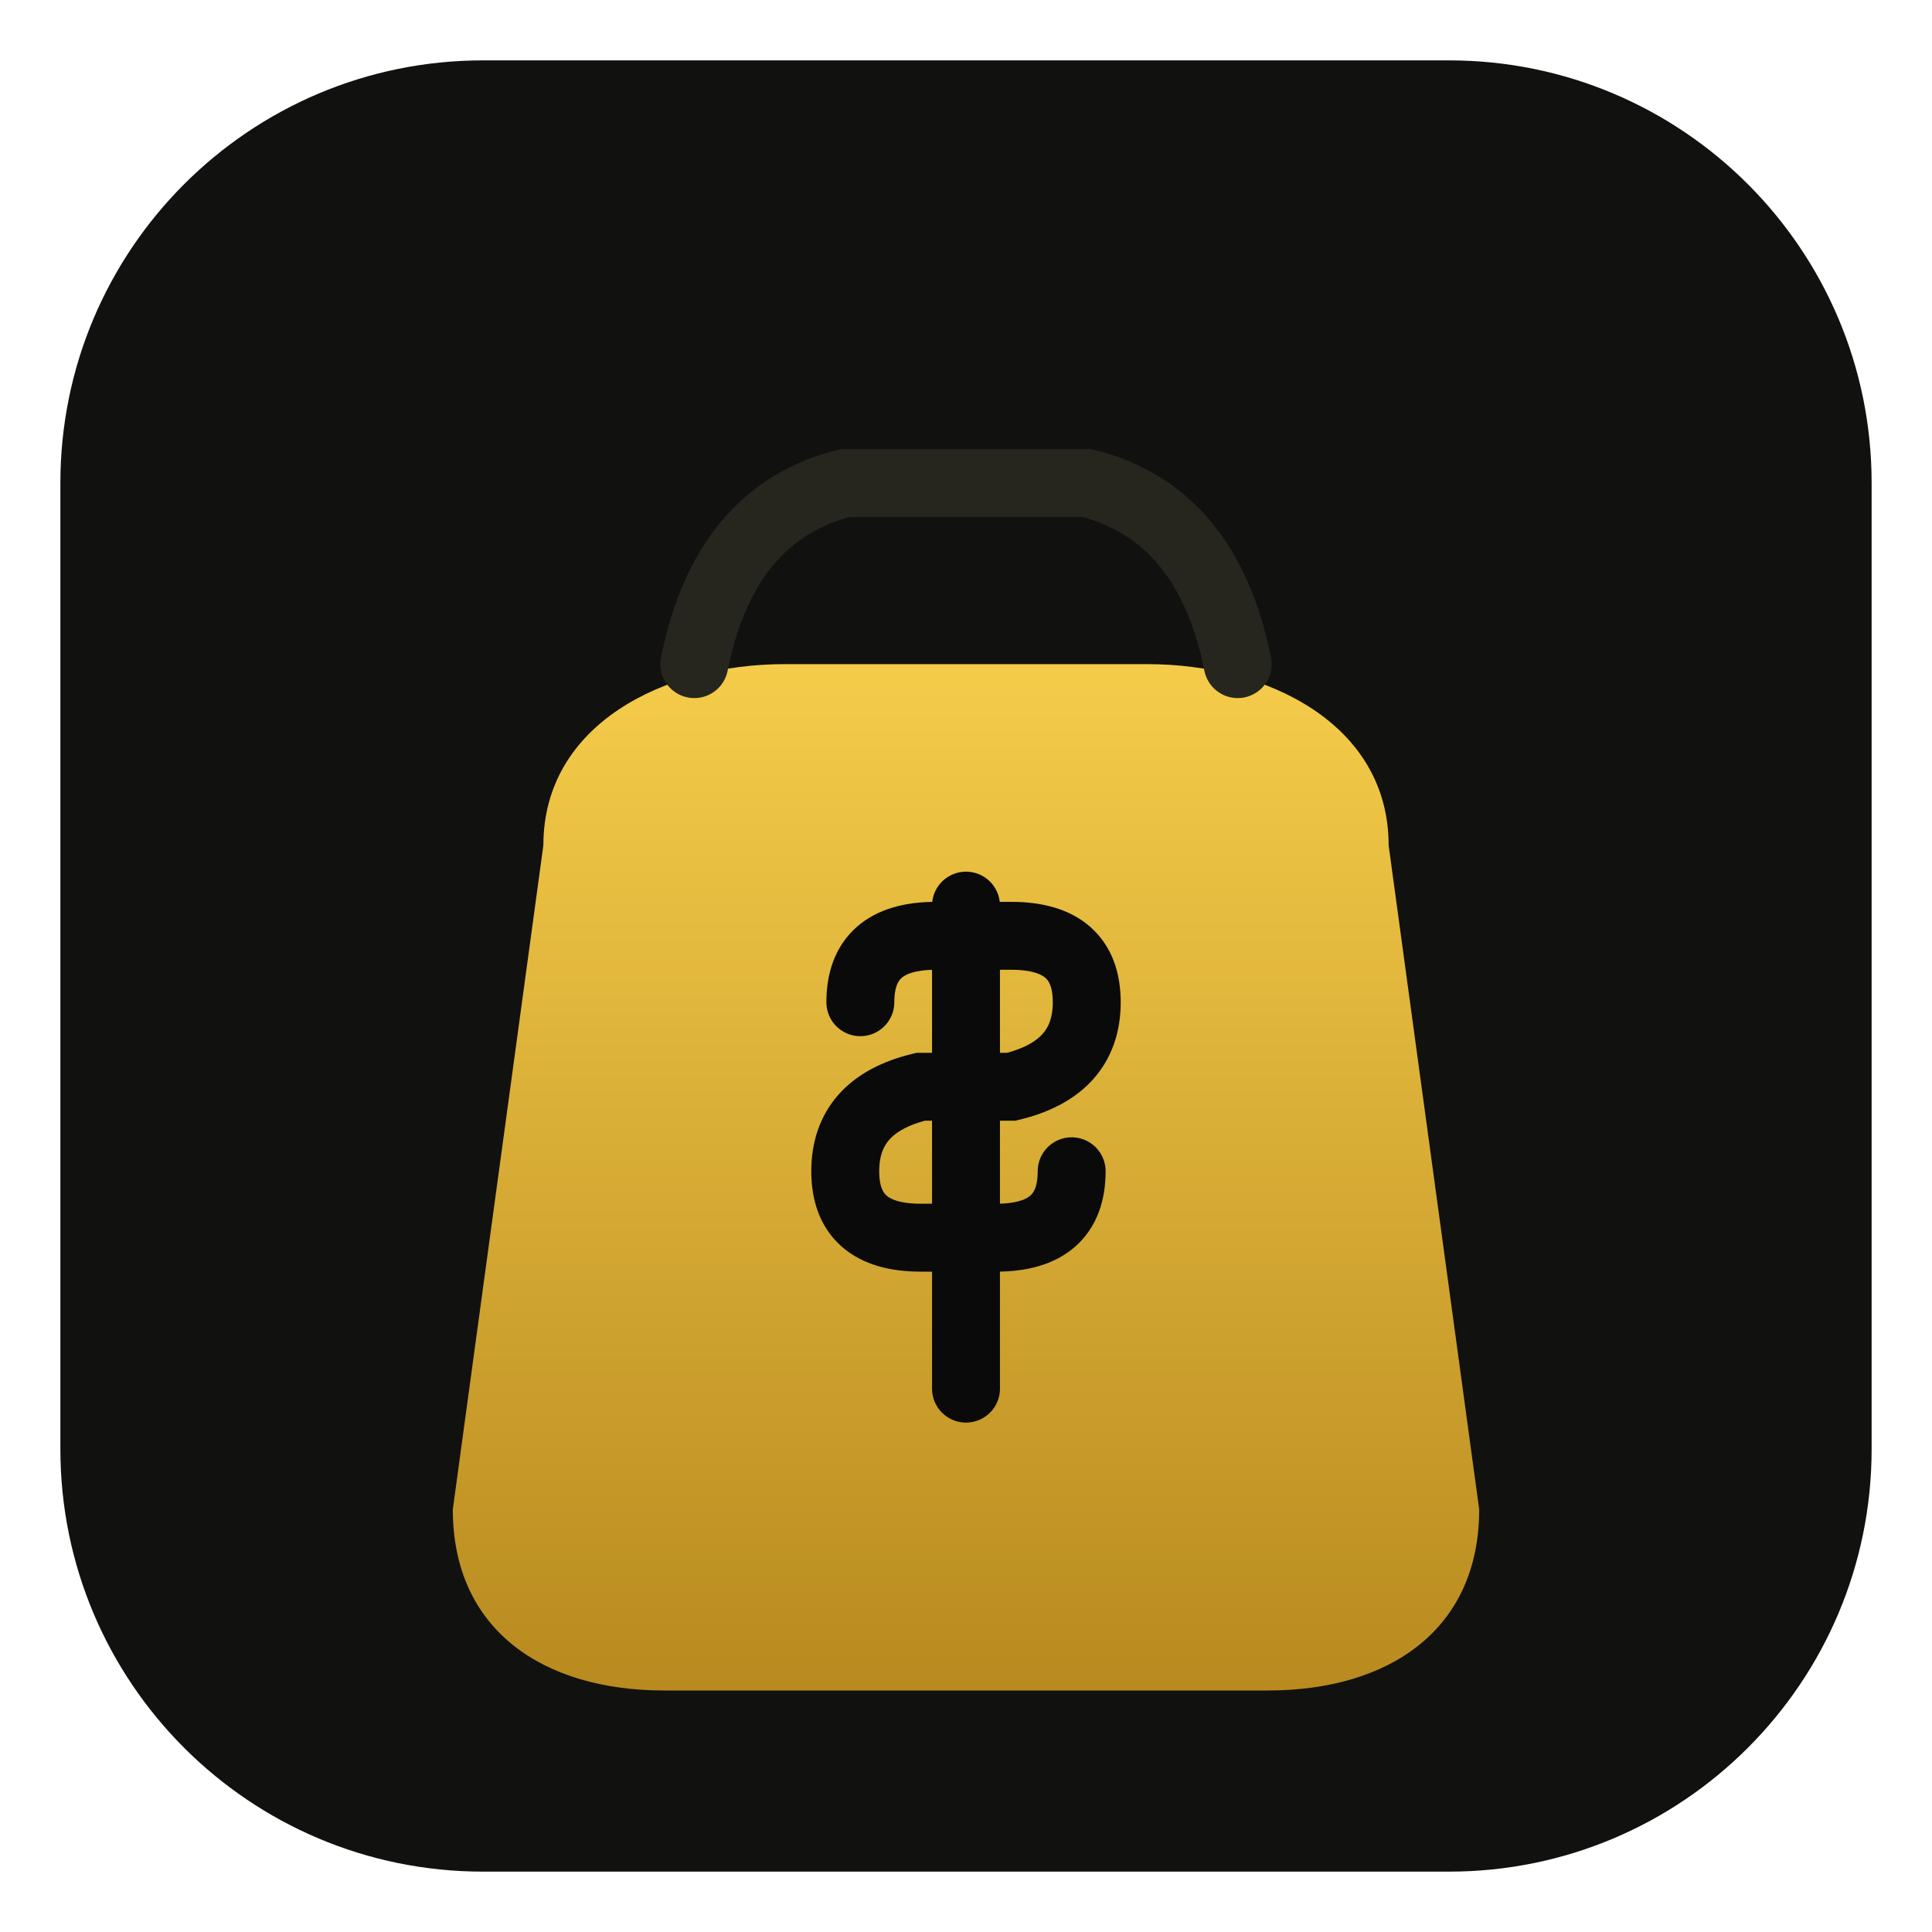
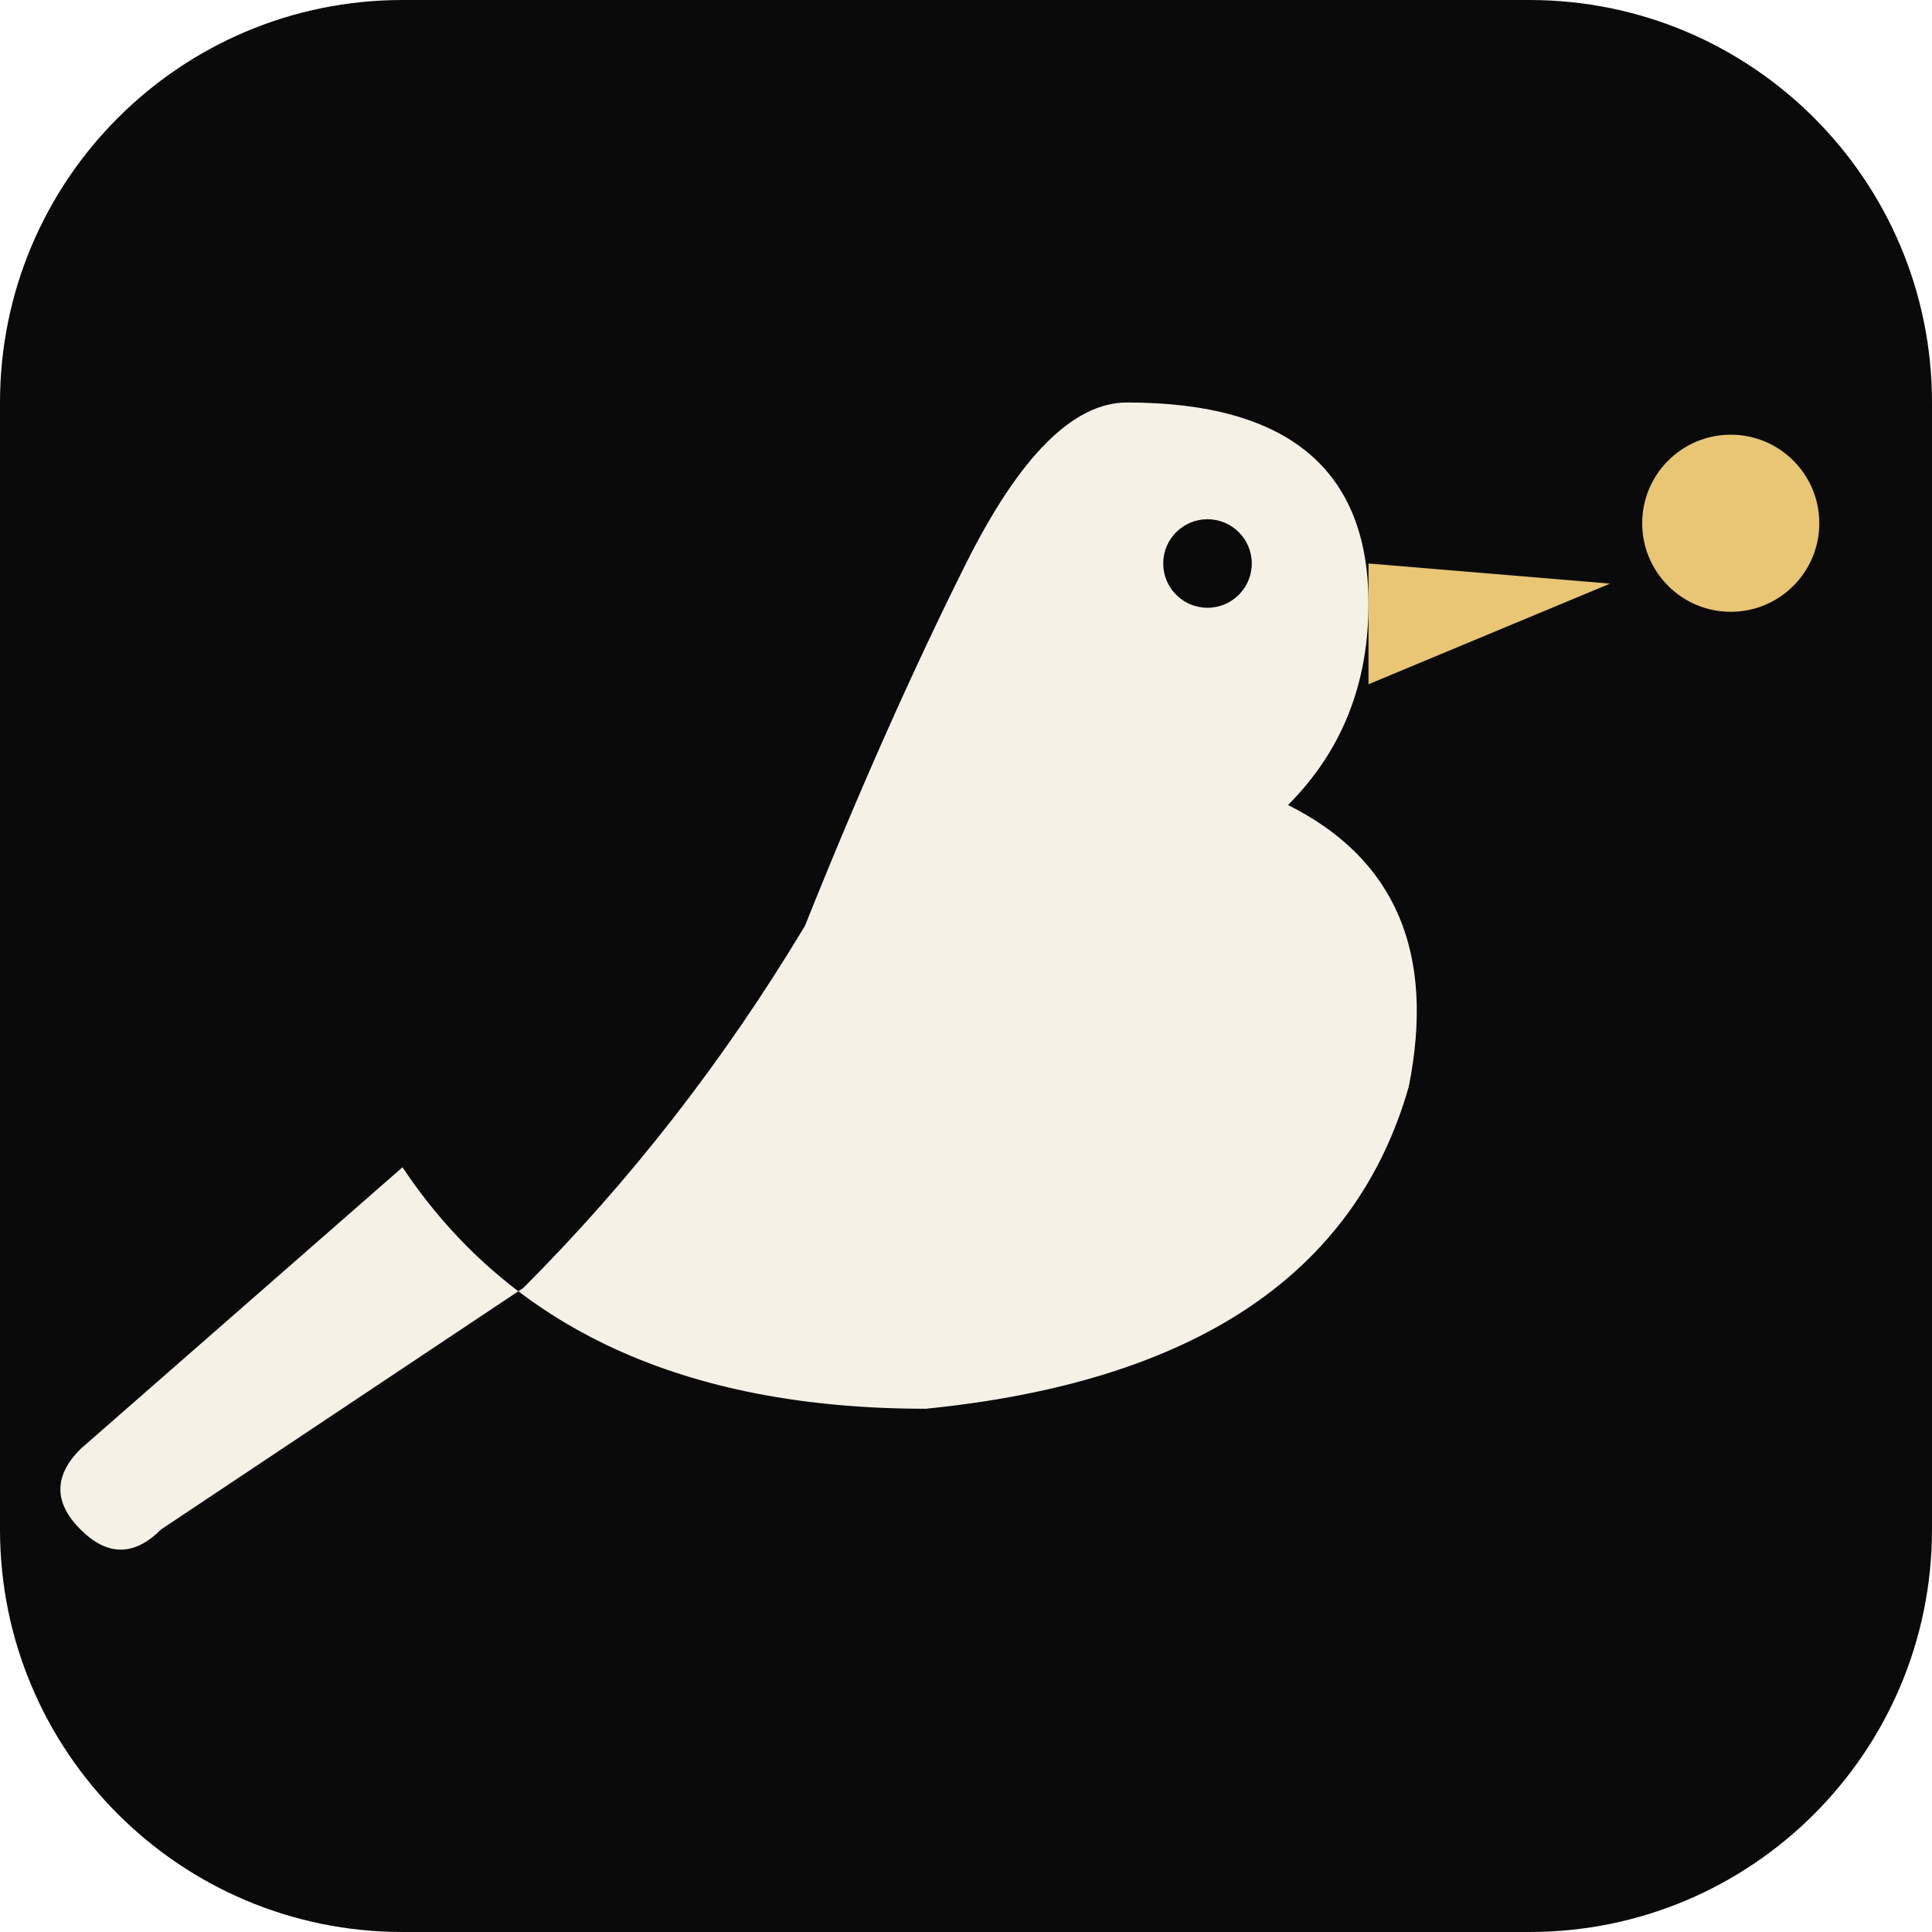
- <svg xmlns="http://www.w3.org/2000/svg" viewBox="0 0 64 64">
-   <defs>
-     <linearGradient id="g" x1="0" y1="0" x2="0" y2="1">
-       <stop offset="0%" stop-color="#f5cc4a" />
-       <stop offset="100%" stop-color="#b88a1f" />
-     </linearGradient>
-   </defs>
-   <rect x="2" y="2" width="60" height="60" rx="14" fill="#111110" />
-   <path d="M18 28 C18 24, 22 22, 26 22 L38 22 C42 22, 46 24, 46 28 L49 50 C49 54, 46 56, 42 56 L22 56 C18 56, 15 54, 15 50 Z" fill="url(#g)" />
-   <path d="M23 22 Q24 17, 28 16 L36 16 Q40 17, 41 22" stroke="#26261f" stroke-width="2.25" stroke-linecap="round" fill="none" />
-   <path d="M32 30 V46 M28.5 33.2 Q28.5 31, 31 31 H33.5 Q36 31, 36 33.2 Q36 35.4, 33.5 36 H30.5 Q28 36.6, 28 38.8 Q28 41, 30.5 41 H33 Q35.5 41, 35.5 38.8" stroke="#0a0a0a" stroke-width="2.25" stroke-linecap="round" fill="none" />
+ <svg xmlns="http://www.w3.org/2000/svg" viewBox="0 0 48 48">
+   <rect width="48" height="48" rx="10" fill="#0a0a0b" />
+   <path d="M 28 10 Q 34 10, 34 15 Q 34 18, 32 20 Q 36 22, 35 27 Q 33 34, 23 35 Q 14 35, 10 29 L 2 36 Q 1 37, 2 38 Q 3 39, 4 38 L 13 32 Q 17 28, 20 23 Q 22 18, 24 14 Q 26 10, 28 10 Z" fill="#f5f1e6" />
+   <path d="M 34 14 L 40 14.5 L 34 17 Z" fill="#e8c674" />
+   <circle cx="30" cy="14" r="1.1" fill="#0a0a0b" />
+   <circle cx="43" cy="13" r="2.2" fill="#e8c674" />
</svg>
